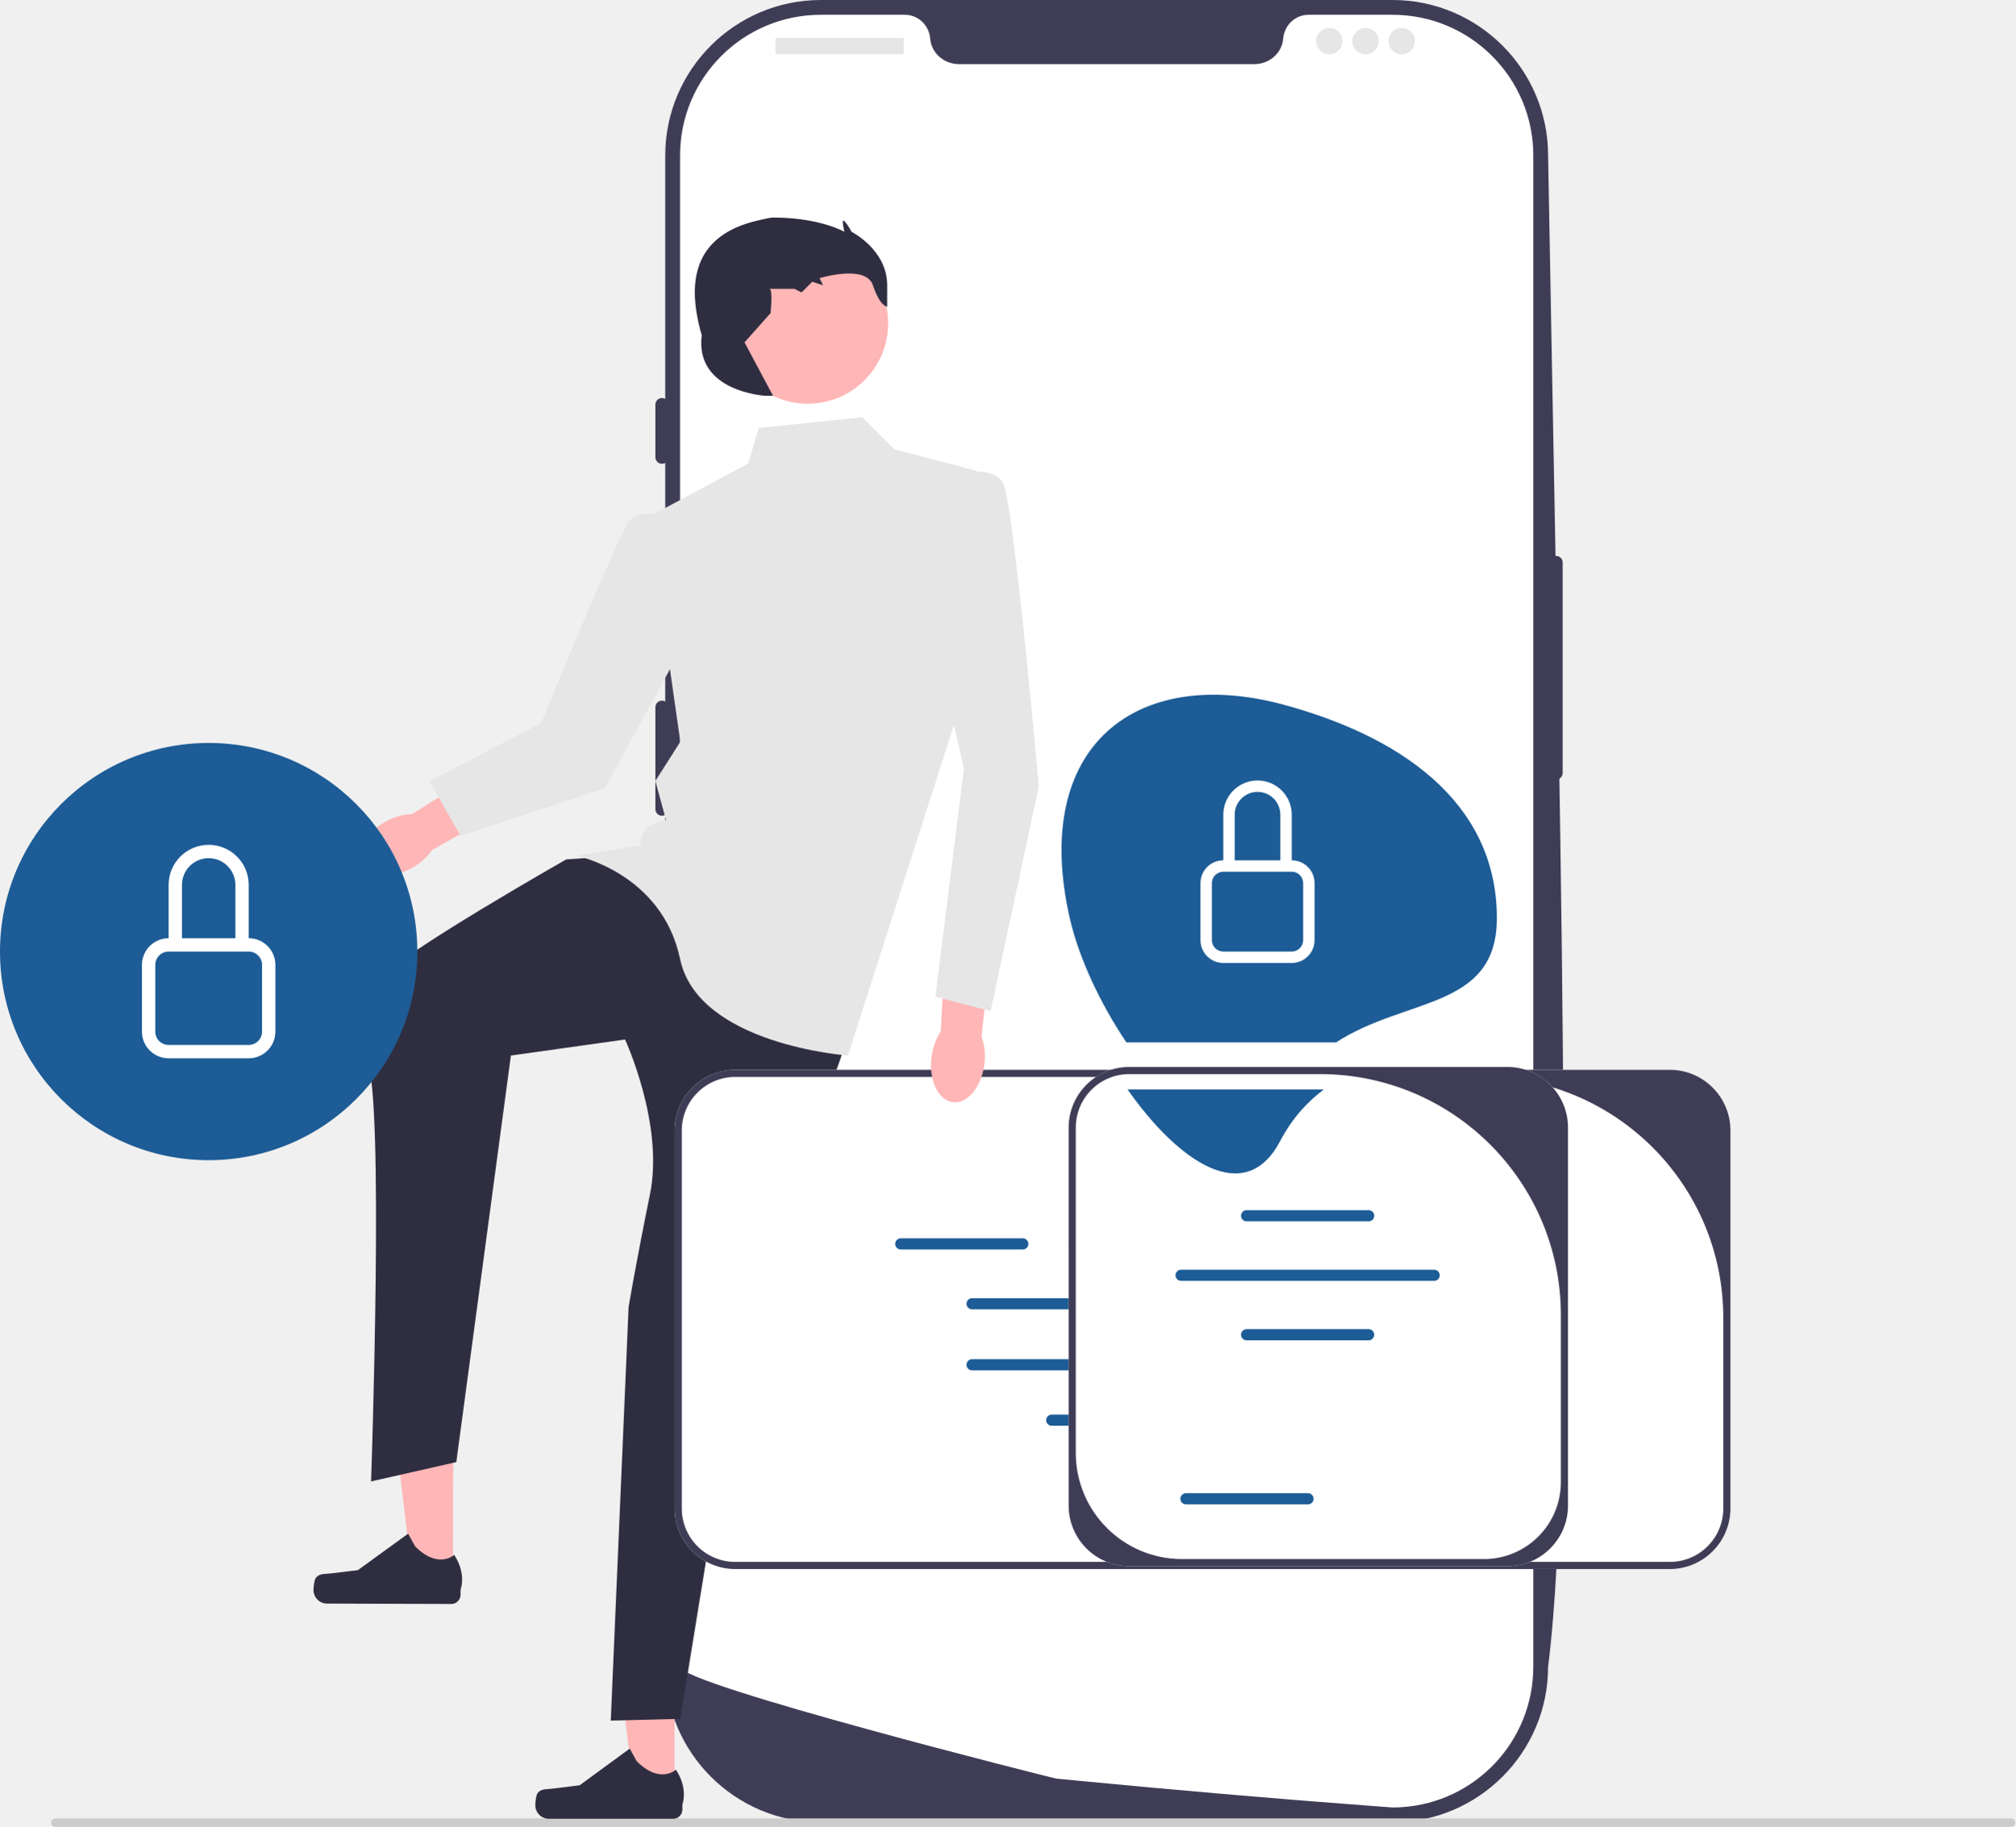
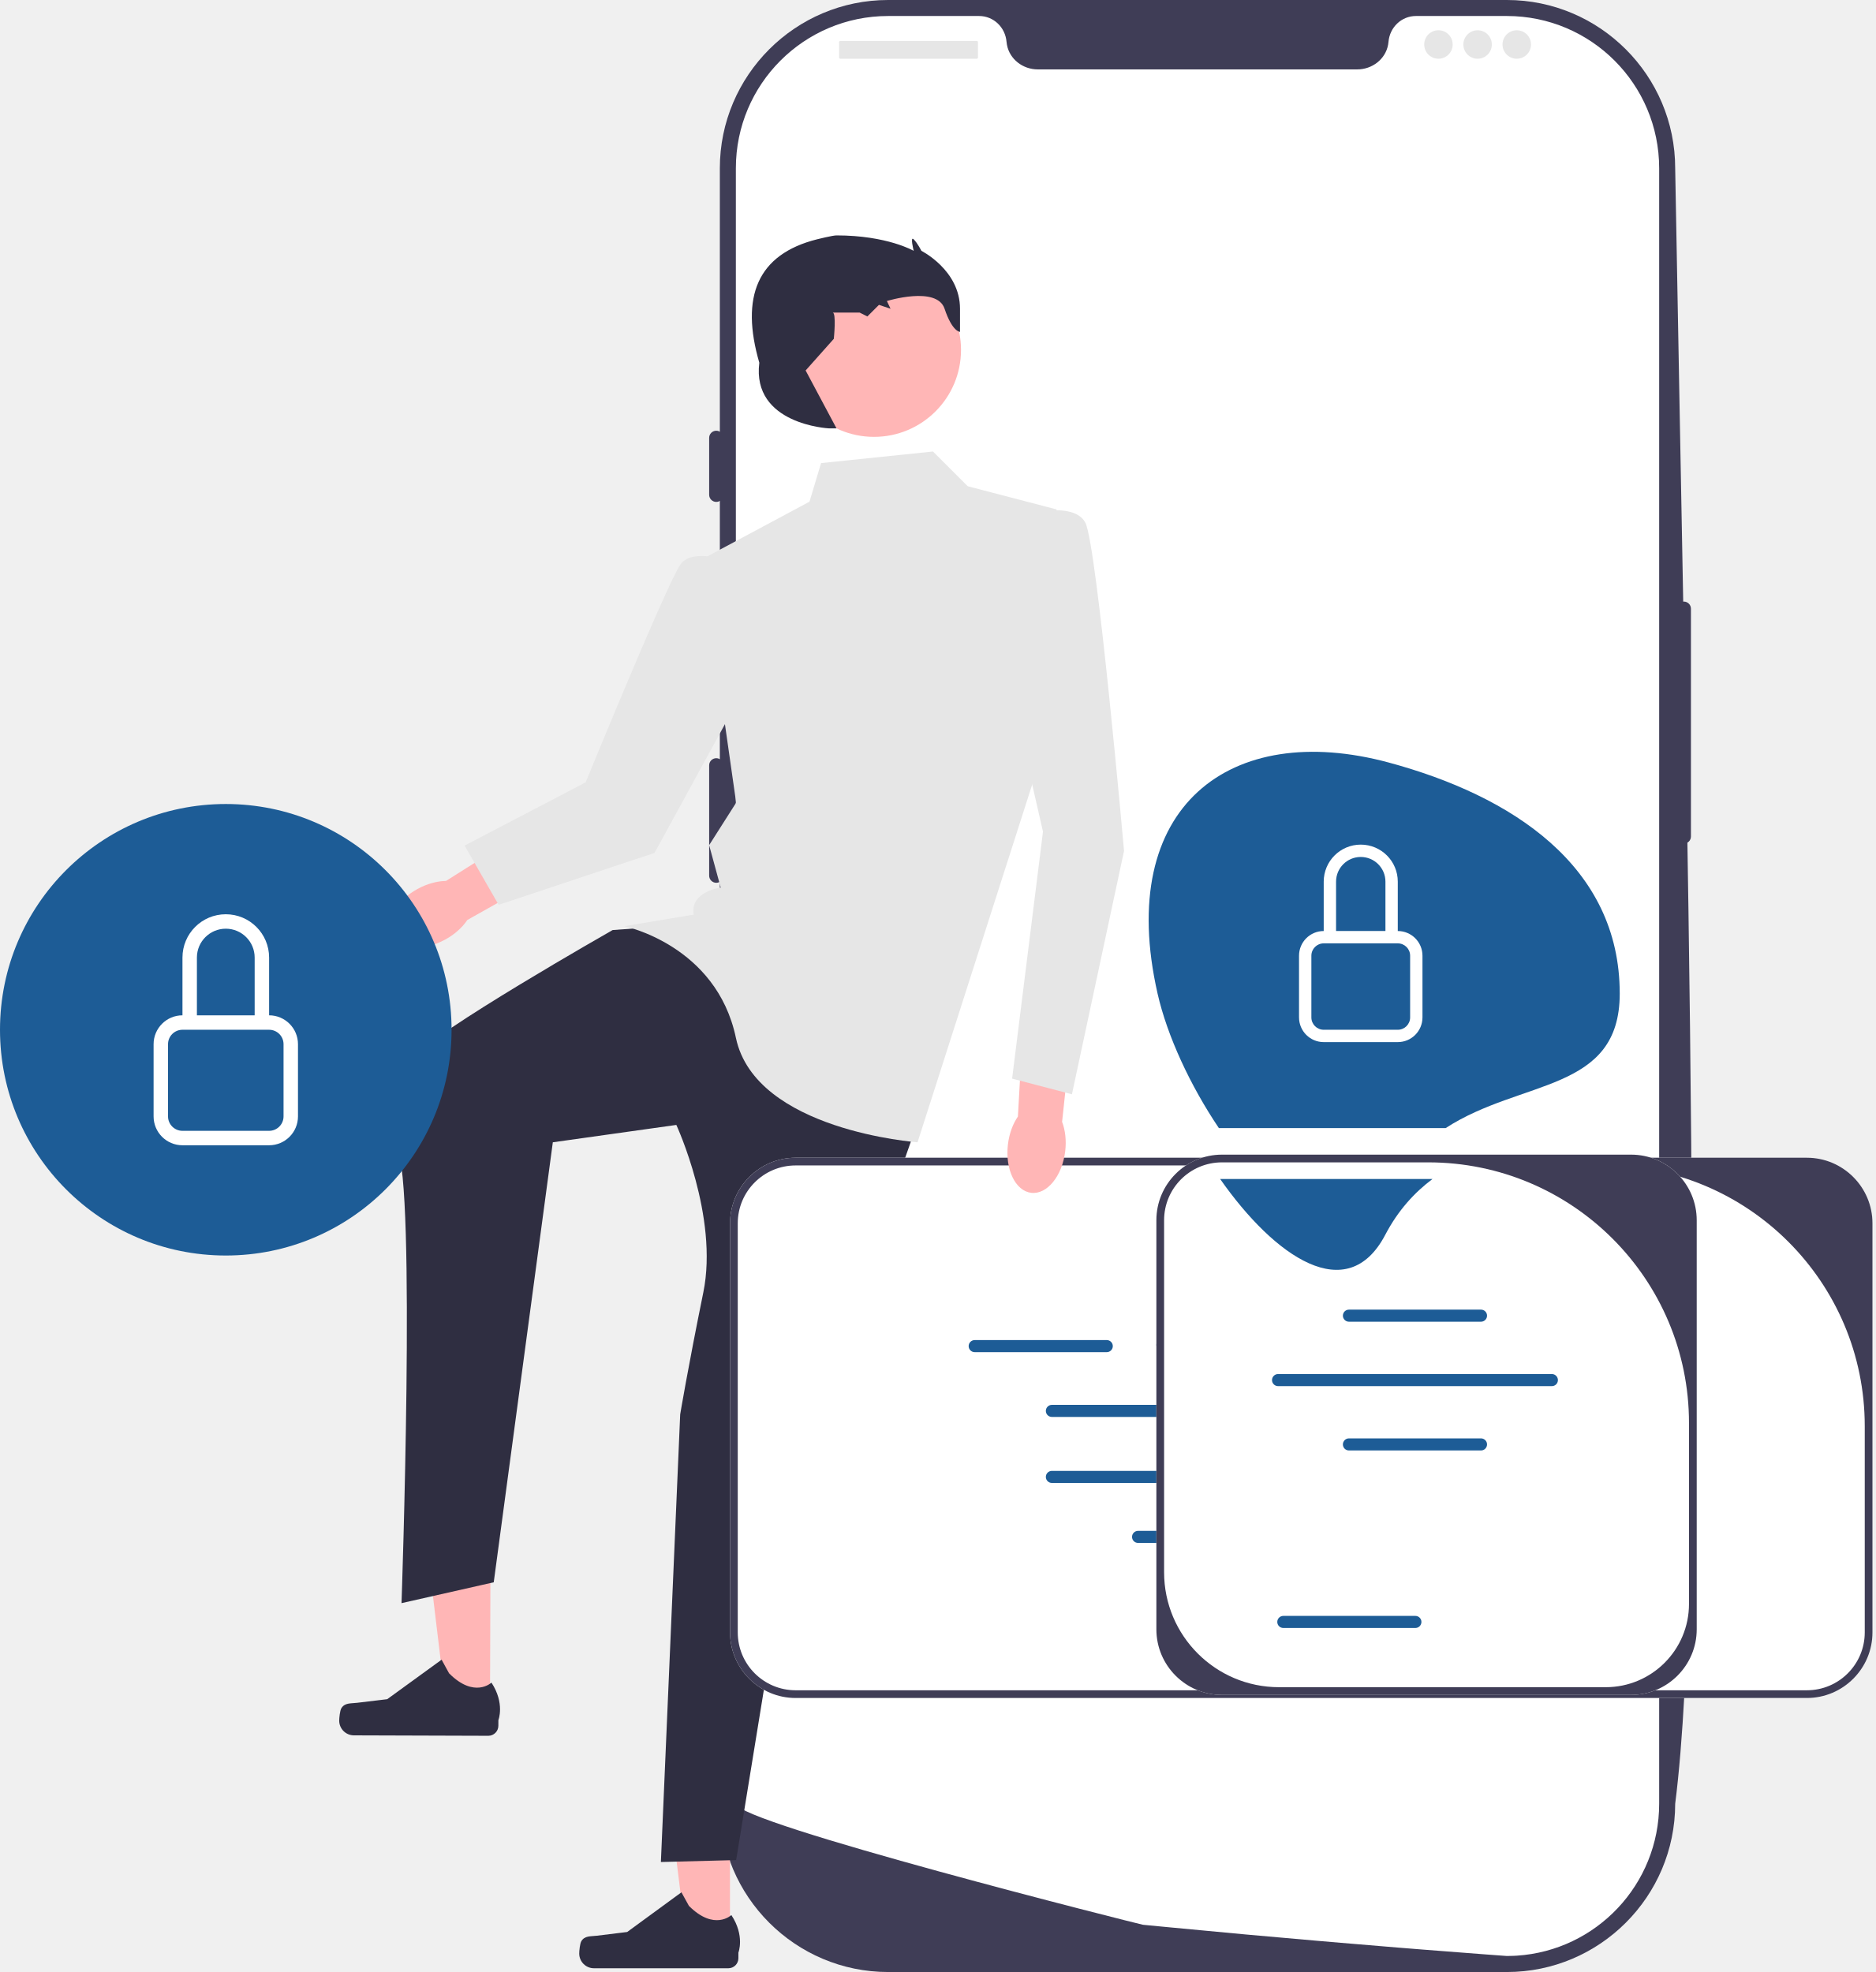
- <svg xmlns="http://www.w3.org/2000/svg" width="564.984" height="512.296" viewBox="0 0 564.984 512.296">
-   <g>
-     <path d="M390.427,511.006H230.114c-24.045,0-43.607-19.562-43.607-43.607V43.607c0-24.045,19.562-43.607,43.607-43.607h160.312c24.044,0,43.606,19.562,43.606,43.607,2.984,170.182,8.073,360.758,0,423.792,0,24.045-19.562,43.607-43.606,43.607l-0,0Z" fill="#3f3d56" />
-     <path d="M436.269,155.885c-1.017,0-1.845,.827-1.845,1.845v59.033c0,1.017,.827,1.845,1.845,1.845s1.845-.827,1.845-1.845v-59.033c0-1.017-.827-1.845-1.845-1.845Z" fill="#3f3d56" />
-     <path d="M429.883,43.607V467.391c0,20.929-16.289,38.049-36.886,39.377h-.009c-.304,.018-.609,.037-.922,.046-.544,.028-1.088,.037-1.642,.037,0,0-2.029-.148-5.737-.424-3.745-.277-9.196-.692-15.994-1.236-2.038-.157-4.188-.332-6.457-.517-4.52-.369-9.482-.775-14.804-1.236-2.121-.175-4.317-.369-6.558-.563-11.456-.987-24.287-2.14-37.818-3.45-2.288-.212-4.594-.434-6.918-.664-.609-.065-105.477-26.427-105.477-31.371V43.607c0-21.796,17.664-39.46,39.46-39.46h23.558c3.763,0,6.789,2.933,7.112,6.687,.028,.249,.055,.498,.101,.747,.683,3.773,4.142,6.401,7.979,6.401h82.805c3.837,0,7.296-2.629,7.979-6.401,.046-.249,.074-.498,.102-.747,.323-3.754,3.348-6.687,7.112-6.687h23.558c21.796,0,39.46,17.664,39.46,39.46h-0Z" fill="#fff" />
-     <path d="M185.585,111.61c-1.017,0-1.845,.827-1.845,1.845v14.758c0,1.017,.827,1.845,1.845,1.845s1.845-.827,1.845-1.845v-14.758c0-1.017-.827-1.845-1.845-1.845Z" fill="#3f3d56" />
-     <path d="M185.585,155.885c-1.017,0-1.845,.827-1.845,1.845v28.594c0,1.017,.827,1.845,1.845,1.845s1.845-.827,1.845-1.845v-28.594c0-1.017-.827-1.845-1.845-1.845v0Z" fill="#3f3d56" />
-     <path d="M185.585,196.47c-1.017,0-1.845,.827-1.845,1.845v28.594c0,1.017,.827,1.845,1.845,1.845s1.845-.827,1.845-1.845v-28.594c0-1.017-.827-1.845-1.845-1.845Z" fill="#3f3d56" />
-     <rect x="217.408" y="10.608" width="35.973" height="4.612" rx=".31" ry=".31" fill="#e6e6e6" />
-     <circle cx="372.694" cy="11.53" r="3.69" fill="#e6e6e6" />
-     <circle cx="382.84" cy="11.53" r="3.69" fill="#e6e6e6" />
-     <circle cx="392.987" cy="11.53" r="3.69" fill="#e6e6e6" />
-   </g>
-   <path d="M14.314,511.106c0,.66,.53,1.19,1.19,1.19H563.794c.66,0,1.19-.53,1.19-1.19,0-.66-.53-1.19-1.19-1.19H15.504c-.66,0-1.19,.53-1.19,1.19Z" fill="#ccc" />
-   <g>
-     <polygon points="189.133 503.29 177.89 503.289 172.541 459.92 189.136 459.921 189.133 503.29" fill="#ffb6b6" />
-     <path d="M150.611,503.035h0c-.35,.59-.535,2.493-.535,3.178h0c0,2.108,1.709,3.816,3.816,3.816h34.821c1.438,0,2.603-1.166,2.603-2.603v-1.45s1.723-4.357-1.824-9.727c0,0-4.408,4.205-10.994-2.381l-1.942-3.518-14.059,10.282-7.793,.959c-1.705,.21-3.216-.033-4.093,1.444h-0v0Z" fill="#2f2e41" />
-   </g>
-   <g>
-     <polygon points="126.954 443.052 115.71 443.015 110.499 399.629 127.094 399.683 126.954 443.052" fill="#ffb6b6" />
-     <path d="M88.432,442.675h0c-.352,.589-.543,2.491-.545,3.177h0c-.007,2.108,1.696,3.822,3.804,3.828l34.82,.111c1.438,.005,2.607-1.157,2.612-2.595l.005-1.45s1.736-4.352-1.793-9.733c0,0-4.421,4.191-10.986-2.416l-1.931-3.525-14.092,10.237-7.796,.934c-1.706,.204-3.216-.043-4.098,1.431h-0Z" fill="#2f2e41" />
-   </g>
-   <path d="M172.734,240l-14,1s-47.396,26.947-51.396,32.947-9.5,14.5-4.5,23.5,1.195,117.973,1.195,117.973l23.893-5.405,15.308-114.015,32-4.5s11,23.732,7,43.366-6,31.634-6,31.634l-5,116,19.5-.5,17.5-107.5,30-85-39-46-26.5-3.5Z" fill="#2f2e41" />
-   <path d="M241.734,117l-29,3-3,10-28,15,9,63-7,11,3,11s-8,1-7,7l-18,3s23.874,4.874,28.937,28.937,47.063,27.063,47.063,27.063l33-103,3-61-23-6-9-9Z" fill="#e6e6e6" />
-   <circle cx="226.451" cy="90.661" r="22.544" fill="#ffb6b6" />
-   <path d="M214.734,111h0s-20-1-18-17c-4.95-17.038-.569-28.101,15-32,0,0,4-1,5-1,13.153,0,20,4,20,4,0,0-1-3.961,0-2.98s2,2.98,2,2.98c0,0,10,5,10,15s0,6,0,6c0,0-2,0-4-6s-14.949-2-14.949-2l.949,2-3-1-3,3-2-1s-8,0-7,0,.303,6.796,.303,6.796l-7.303,8.204,8,15h-2Z" fill="#2f2e41" />
-   <path d="M108.18,230.354c-5.693,3.107-8.706,8.563-6.728,12.186s8.196,4.041,13.889,.934c2.492-1.36,4.471-3.17,5.742-5.08l23.959-13.469-6.56-11.109-22.923,14.457c-2.294,.036-4.886,.721-7.379,2.081Z" fill="#ffb6b6" />
-   <path d="M188.978,145.467s-9.392-3.576-12.628,.729-24.613,56.535-24.613,56.535l-31.364,16.38,8.82,15.359,40.387-13.446,26.647-48.733-7.249-26.823Z" fill="#e6e6e6" />
-   <g>
-     <path d="M485.149,316.998v106c0,9.374-7.626,17-17,17H206.149c-9.374,0-17-7.626-17-17v-106c0-9.374,7.626-17,17-17H468.149c9.374,0,17,7.626,17,17Z" fill="#fff" />
-     <path d="M485.149,316.998v106c0,9.374-7.626,17-17,17H206.149c-9.374,0-17-7.626-17-17v-106c0-9.374,7.626-17,17-17H468.149c9.374,0,17,7.626,17,17Zm-17,121c8.284,0,15-6.716,15-15v-53.441c0-37.312-30.247-67.559-67.559-67.559H206.149c-8.284,0-15,6.716-15,15v106c0,8.284,6.716,15,15,15H468.149Z" fill="#3f3d56" />
-     <g>
-       <path d="M306.76,364.039h-34.221c-.863,0-1.565,.702-1.565,1.564s.702,1.565,1.565,1.565h34.221c.863,0,1.564-.702,1.564-1.565s-.702-1.564-1.564-1.564Z" fill="#1d5c96" />
-       <path d="M358.76,364.039h-34.221c-.863,0-1.565,.702-1.565,1.564s.702,1.565,1.565,1.565h34.221c.863,0,1.564-.702,1.564-1.565s-.702-1.564-1.564-1.564Z" fill="#1d5c96" />
-     </g>
-     <g>
-       <path d="M306.76,381.145h-34.221c-.863,0-1.565,.702-1.565,1.564s.702,1.565,1.565,1.565h34.221c.863,0,1.564-.702,1.564-1.565s-.702-1.564-1.564-1.564Z" fill="#1d5c96" />
-       <path d="M358.76,381.145h-34.221c-.863,0-1.565,.702-1.565,1.564s.702,1.565,1.565,1.565h34.221c.863,0,1.564-.702,1.564-1.565s-.702-1.564-1.564-1.564Z" fill="#1d5c96" />
-       <path d="M412.324,382.71c0-.863-.702-1.564-1.564-1.564h-34.221c-.863,0-1.565,.702-1.565,1.564s.702,1.565,1.565,1.565h34.221c.863,0,1.564-.702,1.564-1.565Z" fill="#1d5c96" />
-     </g>
-     <g>
-       <path d="M286.76,350.381c.863,0,1.564-.702,1.564-1.565s-.702-1.564-1.564-1.564h-34.221c-.863,0-1.565,.702-1.565,1.564s.702,1.565,1.565,1.565h34.221Z" fill="#1d5c96" />
-       <path d="M387.539,349.744h34.221c.863,0,1.564-.702,1.564-1.565s-.702-1.564-1.564-1.564h-34.221c-.863,0-1.565,.702-1.565,1.564s.702,1.565,1.565,1.565Z" fill="#1d5c96" />
-       <path d="M301.176,350.073h70.947c.863,0,1.564-.702,1.564-1.565s-.702-1.564-1.564-1.564h-70.947c-.863,0-1.565,.702-1.565,1.564s.702,1.565,1.565,1.565Z" fill="#1d5c96" />
-     </g>
-     <path d="M329.09,396.687h-34.221c-.863,0-1.565,.702-1.565,1.564s.702,1.565,1.565,1.565h34.221c.863,0,1.564-.702,1.564-1.565s-.702-1.564-1.564-1.564Z" fill="#1d5c96" />
-     <g>
-       <path d="M439.611,316.199v106c0,9.374-7.626,17-17,17h-106c-9.374,0-17-7.626-17-17v-106c0-9.374,7.626-17,17-17h106c9.374,0,17,7.626,17,17Z" fill="#fff" />
-       <path d="M439.611,316.199v106c0,9.374-7.626,17-17,17h-106c-9.374,0-17-7.626-17-17v-106c0-9.374,7.626-17,17-17h106c9.374,0,17,7.626,17,17Zm-23.576,121c11.916,0,21.576-9.66,21.576-21.576v-46.865c0-37.312-30.247-67.559-67.559-67.559h-53.441c-8.284,0-15,6.716-15,15v91.211c0,16.452,13.337,29.789,29.789,29.789h84.635v0h-0Z" fill="#3f3d56" />
-       <path d="M383.722,342.491h-34.221c-.863,0-1.565-.702-1.565-1.565s.702-1.564,1.565-1.564h34.221c.863,0,1.564,.702,1.564,1.564s-.702,1.565-1.564,1.565v0Z" fill="#1d5c96" />
-       <path d="M383.722,375.855h-34.221c-.863,0-1.565-.702-1.565-1.565s.702-1.564,1.565-1.564h34.221c.863,0,1.564,.702,1.564,1.564s-.702,1.565-1.564,1.565v0Z" fill="#1d5c96" />
-       <path d="M366.722,421.855h-34.221c-.863,0-1.565-.702-1.565-1.565s.702-1.564,1.565-1.564h34.221c.863,0,1.564,.702,1.564,1.564s-.702,1.565-1.564,1.565v0Z" fill="#1d5c96" />
-       <path d="M402.085,359.184h-70.947c-.863,0-1.565-.702-1.565-1.565s.702-1.564,1.565-1.564h70.947c.863,0,1.564,.702,1.564,1.564s-.702,1.565-1.564,1.565v0Z" fill="#1d5c96" />
-     </g>
-     <g>
-       <g>
-         <path d="M419.667,257.462c0-33.067-27.948-51.258-59.873-59.873-40.931-11.046-70.908,11.306-59.873,59.873,2.501,11.007,8.482,23.863,15.886,34.86h58.754c19.626-12.777,45.106-9.194,45.106-34.86Z" fill="#1d5c96" />
-         <path d="M358.914,319.972c3.342-6.371,7.579-10.968,12.248-14.467h-55.03c14.164,20.232,32.947,33.217,42.782,14.467Z" fill="#1d5c96" />
-       </g>
-       <path d="M352.564,222.062c3.533,0,6.397,2.864,6.397,6.397v12.794h-12.794v-12.794c0-3.533,2.864-6.397,6.397-6.397Zm9.595,19.19v-12.794c0-5.299-4.296-9.595-9.595-9.595s-9.595,4.296-9.595,9.595v12.794c-3.533,0-6.397,2.864-6.397,6.397v15.992c0,3.533,2.864,6.397,6.397,6.397h19.19c3.533,0,6.397-2.864,6.397-6.397v-15.992c0-3.533-2.864-6.397-6.397-6.397h0Zm-19.19,3.198h19.19c1.766,0,3.198,1.432,3.198,3.198v15.992c0,1.766-1.432,3.198-3.198,3.198h-19.19c-1.766,0-3.198-1.432-3.198-3.198v-15.992c0-1.766,1.432-3.198,3.198-3.198Z" fill="#fff" />
-     </g>
-   </g>
-   <path d="M261.15,296.543c-.771,6.44,1.926,12.059,6.024,12.549s8.046-4.332,8.817-10.772c.338-2.819,.011-5.481-.808-7.624l2.926-27.329-12.854-1.1-1.52,27.058c-1.301,1.889-2.247,4.398-2.585,7.217Z" fill="#ffb6b6" />
-   <path d="M264.234,133.5s14-4,17,2,10,85,10,85l-13.5,63.059-15.5-4.059,8-64-11-48,5-34Z" fill="#e6e6e6" />
-   <g>
-     <circle cx="58.5" cy="266.84" r="58.5" fill="#1d5c96" />
-     <path d="M58.5,240.651c4.133,0,7.483,3.35,7.483,7.483v14.965h-14.965v-14.965c0-4.133,3.35-7.483,7.483-7.483Zm11.224,22.448v-14.965c0-6.199-5.025-11.224-11.224-11.224s-11.224,5.025-11.224,11.224v14.965c-4.133,0-7.483,3.35-7.483,7.483v18.706c0,4.133,3.35,7.483,7.483,7.483h22.448c4.133,0,7.483-3.35,7.483-7.483v-18.706c0-4.133-3.35-7.483-7.483-7.483h0Zm-22.448,3.741h22.448c2.066,0,3.741,1.675,3.741,3.741v18.706c0,2.066-1.675,3.741-3.741,3.741h-22.448c-2.066,0-3.741-1.675-3.741-3.741v-18.706c0-2.066,1.675-3.741,3.741-3.741Z" fill="#fff" />
-   </g>
+ <svg xmlns="http://www.w3.org/2000/svg" width="486" height="511" viewBox="0 0 486 511" fill="none">
+   <path d="M390.427 511.006H230.114C206.07 511.006 186.508 491.444 186.508 467.399V43.607C186.508 19.562 206.07 0 230.114 0H390.427C414.471 0 434.033 19.562 434.033 43.607C437.017 213.789 442.106 404.365 434.033 467.399C434.033 491.444 414.471 511.006 390.427 511.006Z" fill="#3F3D56" />
+   <path d="M436.269 155.885C435.251 155.885 434.424 156.712 434.424 157.729V216.762C434.424 217.78 435.251 218.607 436.269 218.607C437.286 218.607 438.114 217.78 438.114 216.762V157.729C438.114 156.712 437.286 155.885 436.269 155.885Z" fill="#3F3D56" />
+   <path d="M429.883 43.607V467.391C429.883 488.32 413.593 505.44 392.996 506.768H392.987C392.683 506.787 392.378 506.805 392.065 506.814C391.52 506.842 390.976 506.851 390.423 506.851C390.423 506.851 388.394 506.704 384.686 506.427C380.941 506.15 375.489 505.735 368.691 505.191C366.653 505.034 364.504 504.859 362.234 504.674C357.715 504.306 352.752 503.9 347.43 503.438C345.309 503.263 343.113 503.07 340.872 502.876C329.416 501.889 316.585 500.736 303.054 499.426C300.766 499.214 298.46 498.993 296.136 498.762C295.527 498.697 190.659 472.335 190.659 467.391V43.607C190.659 21.811 208.323 4.147 230.119 4.147H253.677C257.44 4.147 260.465 7.081 260.788 10.835C260.816 11.084 260.844 11.333 260.89 11.582C261.572 15.354 265.031 17.983 268.868 17.983H351.673C355.51 17.983 358.969 15.354 359.652 11.582C359.698 11.333 359.726 11.084 359.753 10.835C360.076 7.081 363.102 4.147 366.865 4.147H390.423C412.219 4.147 429.883 21.811 429.883 43.607Z" fill="white" />
+   <path d="M185.585 111.61C184.568 111.61 183.74 112.437 183.74 113.454V128.213C183.74 129.23 184.568 130.058 185.585 130.058C186.603 130.058 187.43 129.23 187.43 128.213V113.454C187.43 112.437 186.603 111.61 185.585 111.61Z" fill="#3F3D56" />
+   <path d="M185.585 155.885C184.568 155.885 183.74 156.712 183.74 157.729V186.323C183.74 187.341 184.568 188.168 185.585 188.168C186.603 188.168 187.43 187.341 187.43 186.323V157.729C187.43 156.712 186.603 155.885 185.585 155.885Z" fill="#3F3D56" />
+   <path d="M185.585 196.47C184.568 196.47 183.74 197.297 183.74 198.315V226.909C183.74 227.926 184.568 228.754 185.585 228.754C186.603 228.754 187.43 227.926 187.43 226.909V198.315C187.43 197.297 186.603 196.47 185.585 196.47Z" fill="#3F3D56" />
+   <path d="M253.071 10.608H217.718C217.547 10.608 217.408 10.747 217.408 10.918V14.909C217.408 15.081 217.547 15.22 217.718 15.22H253.071C253.242 15.22 253.381 15.081 253.381 14.909V10.918C253.381 10.747 253.242 10.608 253.071 10.608Z" fill="#E6E6E6" />
+   <path d="M372.694 15.22C374.732 15.22 376.384 13.568 376.384 11.53C376.384 9.492 374.732 7.84 372.694 7.84C370.657 7.84 369.005 9.492 369.005 11.53C369.005 13.568 370.657 15.22 372.694 15.22Z" fill="#E6E6E6" />
+   <path d="M382.84 15.22C384.878 15.22 386.53 13.568 386.53 11.53C386.53 9.492 384.878 7.84 382.84 7.84C380.803 7.84 379.151 9.492 379.151 11.53C379.151 13.568 380.803 15.22 382.84 15.22Z" fill="#E6E6E6" />
+   <path d="M392.987 15.22C395.025 15.22 396.676 13.568 396.676 11.53C396.676 9.492 395.025 7.84 392.987 7.84C390.949 7.84 389.297 9.492 389.297 11.53C389.297 13.568 390.949 15.22 392.987 15.22Z" fill="#E6E6E6" />
+   <path d="M189.133 503.29L177.89 503.289L172.541 459.92L189.136 459.921L189.133 503.29Z" fill="#FFB6B6" />
+   <path d="M150.611 503.035C150.261 503.625 150.076 505.528 150.076 506.214C150.076 508.321 151.785 510.03 153.892 510.03H188.713C190.151 510.03 191.316 508.864 191.316 507.426V505.977C191.316 505.977 193.039 501.62 189.492 496.249C189.492 496.249 185.085 500.454 178.498 493.868L176.556 490.35L162.497 500.632L154.704 501.591C153 501.801 151.488 501.558 150.611 503.035Z" fill="#2F2E41" />
+   <path d="M126.954 443.052L115.71 443.015L110.499 399.629L127.094 399.683L126.954 443.052Z" fill="#FFB6B6" />
+   <path d="M88.432 442.675C88.08 443.263 87.889 445.166 87.887 445.851C87.88 447.959 89.584 449.673 91.691 449.68L126.512 449.79C127.95 449.795 129.119 448.633 129.123 447.195L129.128 445.745C129.128 445.745 130.864 441.394 127.335 436.012C127.335 436.012 122.914 440.203 116.349 433.596L114.418 430.072L100.326 440.309L92.53 441.243C90.825 441.448 89.314 441.201 88.432 442.675Z" fill="#2F2E41" />
+   <path d="M172.734 240L158.734 241C158.734 241 111.339 267.947 107.339 273.947C103.339 279.947 97.839 288.447 102.839 297.447C107.839 306.447 104.033 415.42 104.033 415.42L127.926 410.015L143.234 296L175.234 291.5C175.234 291.5 186.234 315.232 182.234 334.866C178.234 354.5 176.234 366.5 176.234 366.5L171.234 482.5L190.734 482L208.234 374.5L238.234 289.5L199.234 243.5L172.734 240Z" fill="#2F2E41" />
+   <path d="M241.734 117L212.734 120L209.734 130L181.734 145L190.734 208L183.734 219L186.734 230C186.734 230 178.734 231 179.734 237L161.734 240C161.734 240 185.609 244.874 190.671 268.937C195.734 293 237.734 296 237.734 296L270.734 193L273.734 132L250.734 126L241.734 117Z" fill="#E6E6E6" />
+   <path d="M226.451 113.205C238.902 113.205 248.995 103.112 248.995 90.661C248.995 78.211 238.902 68.117 226.451 68.117C214 68.117 203.907 78.211 203.907 90.661C203.907 103.112 214 113.205 226.451 113.205Z" fill="#FFB6B6" />
+   <path d="M214.734 111C214.734 111 194.734 110 196.734 94C191.784 76.962 196.166 65.899 211.734 62C211.734 62 215.734 61 216.734 61C229.887 61 236.734 65 236.734 65C236.734 65 235.734 61.039 236.734 62.02C237.734 63 238.734 65 238.734 65C238.734 65 248.734 70 248.734 80C248.734 90 248.734 86 248.734 86C248.734 86 246.734 86 244.734 80C242.734 74 229.786 78 229.786 78L230.734 80L227.734 79L224.734 82L222.734 81C222.734 81 214.734 81 215.734 81C216.734 81 216.038 87.796 216.038 87.796L208.734 96L216.734 111H214.734Z" fill="#2F2E41" />
+   <path d="M108.18 230.354C102.487 233.461 99.474 238.917 101.452 242.54C103.429 246.163 109.647 246.581 115.341 243.474C117.833 242.114 119.811 240.304 121.082 238.394L145.042 224.925L138.482 213.816L115.559 228.273C113.265 228.309 110.672 228.994 108.18 230.354Z" fill="#FFB6B6" />
+   <path d="M188.978 145.467C188.978 145.467 179.586 141.891 176.35 146.195C173.114 150.5 151.737 202.73 151.737 202.73L120.373 219.11L129.193 234.469L169.581 221.023L196.227 172.289L188.978 145.467Z" fill="#E6E6E6" />
+   <path d="M485.149 316.998V422.998C485.149 432.372 477.523 439.998 468.149 439.998H206.149C196.775 439.998 189.149 432.372 189.149 422.998V316.998C189.149 307.624 196.775 299.998 206.149 299.998H468.149C477.523 299.998 485.149 307.624 485.149 316.998Z" fill="white" />
+   <path d="M485.149 316.998V422.998C485.149 432.372 477.523 439.998 468.149 439.998H206.149C196.775 439.998 189.149 432.372 189.149 422.998V316.998C189.149 307.624 196.775 299.998 206.149 299.998H468.149C477.523 299.998 485.149 307.624 485.149 316.998ZM468.149 437.998C476.434 437.998 483.149 431.282 483.149 422.998V369.557C483.149 332.245 452.902 301.998 415.59 301.998H206.149C197.865 301.998 191.149 308.714 191.149 316.998V422.998C191.149 431.282 197.865 437.998 206.149 437.998H468.149Z" fill="#3F3D56" />
+   <path d="M306.76 364.039H272.539C271.676 364.039 270.974 364.741 270.974 365.604C270.974 366.466 271.676 367.169 272.539 367.169H306.76C307.622 367.169 308.324 366.466 308.324 365.604C308.324 364.741 307.622 364.039 306.76 364.039Z" fill="#1D5C96" />
+   <path d="M358.76 364.039H324.539C323.676 364.039 322.974 364.741 322.974 365.604C322.974 366.466 323.676 367.169 324.539 367.169H358.76C359.622 367.169 360.324 366.466 360.324 365.604C360.324 364.741 359.622 364.039 358.76 364.039Z" fill="#1D5C96" />
+   <path d="M306.76 381.145H272.539C271.676 381.145 270.974 381.847 270.974 382.71C270.974 383.573 271.676 384.275 272.539 384.275H306.76C307.622 384.275 308.324 383.573 308.324 382.71C308.324 381.847 307.622 381.145 306.76 381.145Z" fill="#1D5C96" />
+   <path d="M358.76 381.145H324.539C323.676 381.145 322.974 381.847 322.974 382.71C322.974 383.573 323.676 384.275 324.539 384.275H358.76C359.622 384.275 360.324 383.573 360.324 382.71C360.324 381.847 359.622 381.145 358.76 381.145Z" fill="#1D5C96" />
+   <path d="M412.324 382.71C412.324 381.847 411.622 381.146 410.76 381.146H376.539C375.676 381.146 374.974 381.847 374.974 382.71C374.974 383.573 375.676 384.275 376.539 384.275H410.76C411.622 384.275 412.324 383.573 412.324 382.71Z" fill="#1D5C96" />
+   <path d="M286.76 350.381C287.622 350.381 288.324 349.679 288.324 348.816C288.324 347.953 287.622 347.252 286.76 347.252H252.539C251.676 347.252 250.974 347.953 250.974 348.816C250.974 349.679 251.676 350.381 252.539 350.381H286.76Z" fill="#1D5C96" />
+   <path d="M387.539 349.744H421.76C422.622 349.744 423.324 349.042 423.324 348.18C423.324 347.317 422.622 346.615 421.76 346.615H387.539C386.676 346.615 385.974 347.317 385.974 348.18C385.974 349.042 386.676 349.744 387.539 349.744Z" fill="#1D5C96" />
+   <path d="M301.176 350.073H372.123C372.986 350.073 373.687 349.371 373.687 348.509C373.687 347.646 372.986 346.944 372.123 346.944H301.176C300.313 346.944 299.611 347.646 299.611 348.509C299.611 349.371 300.313 350.073 301.176 350.073Z" fill="#1D5C96" />
+   <path d="M329.09 396.687H294.87C294.007 396.687 293.305 397.389 293.305 398.251C293.305 399.114 294.007 399.816 294.87 399.816H329.09C329.953 399.816 330.655 399.114 330.655 398.251C330.655 397.389 329.953 396.687 329.09 396.687Z" fill="#1D5C96" />
+   <path d="M439.611 316.199V422.199C439.611 431.573 431.985 439.199 422.611 439.199H316.611C307.237 439.199 299.611 431.573 299.611 422.199V316.199C299.611 306.825 307.237 299.199 316.611 299.199H422.611C431.985 299.199 439.611 306.825 439.611 316.199Z" fill="white" />
+   <path d="M439.611 316.199V422.199C439.611 431.573 431.985 439.199 422.611 439.199H316.611C307.237 439.199 299.611 431.573 299.611 422.199V316.199C299.611 306.825 307.237 299.199 316.611 299.199H422.611C431.985 299.199 439.611 306.825 439.611 316.199ZM416.035 437.199C427.951 437.199 437.611 427.539 437.611 415.623V368.758C437.611 331.446 407.364 301.199 370.052 301.199H316.611C308.327 301.199 301.611 307.914 301.611 316.199V407.409C301.611 423.862 314.949 437.199 331.401 437.199H416.035Z" fill="#3F3D56" />
+   <path d="M383.722 342.491H349.501C348.638 342.491 347.937 341.789 347.937 340.926C347.937 340.063 348.639 339.362 349.501 339.362H383.722C384.585 339.362 385.286 340.063 385.286 340.926C385.286 341.789 384.585 342.491 383.722 342.491Z" fill="#1D5C96" />
+   <path d="M383.722 375.855H349.501C348.638 375.855 347.937 375.153 347.937 374.29C347.937 373.427 348.639 372.725 349.501 372.725H383.722C384.585 372.725 385.286 373.427 385.286 374.29C385.286 375.153 384.585 375.855 383.722 375.855Z" fill="#1D5C96" />
+   <path d="M366.722 421.855H332.501C331.638 421.855 330.937 421.153 330.937 420.29C330.937 419.427 331.639 418.725 332.501 418.725H366.722C367.585 418.725 368.286 419.427 368.286 420.29C368.286 421.153 367.585 421.855 366.722 421.855Z" fill="#1D5C96" />
+   <path d="M402.085 359.184H331.138C330.275 359.184 329.573 358.482 329.573 357.619C329.573 356.756 330.275 356.055 331.138 356.055H402.085C402.948 356.055 403.649 356.756 403.649 357.619C403.649 358.482 402.948 359.184 402.085 359.184Z" fill="#1D5C96" />
+   <path d="M419.667 257.462C419.667 224.394 391.718 206.204 359.793 197.588C318.862 186.542 288.885 208.894 299.92 257.462C302.421 268.469 308.402 281.325 315.806 292.322H374.56C394.186 279.545 419.667 283.128 419.667 257.462Z" fill="#1D5C96" />
+   <path d="M358.914 319.972C362.256 313.6 366.494 309.004 371.163 305.505H316.132C330.296 325.736 349.079 338.721 358.914 319.972Z" fill="#1D5C96" />
+   <path d="M352.564 222.062C356.097 222.062 358.961 224.926 358.961 228.459V241.253H346.167V228.459C346.167 224.926 349.031 222.062 352.564 222.062ZM362.159 241.253V228.459C362.159 223.16 357.864 218.864 352.564 218.864C347.265 218.864 342.969 223.16 342.969 228.459V241.253C339.436 241.253 336.572 244.116 336.572 247.649V263.641C336.572 267.174 339.436 270.038 342.969 270.038H362.159C365.692 270.038 368.556 267.174 368.556 263.641V247.649C368.556 244.116 365.692 241.253 362.159 241.253ZM342.969 244.451H362.159C363.926 244.451 365.358 245.883 365.358 247.649V263.641C365.358 265.408 363.926 266.84 362.159 266.84H342.969C341.203 266.84 339.771 265.408 339.771 263.641V247.649C339.771 245.883 341.203 244.451 342.969 244.451Z" fill="white" />
+   <path d="M261.15 296.543C260.379 302.983 263.076 308.602 267.174 309.093C271.273 309.584 275.22 304.761 275.991 298.321C276.329 295.502 276.002 292.84 275.184 290.697L278.11 263.368L265.255 262.268L263.735 289.326C262.434 291.215 261.488 293.724 261.15 296.543Z" fill="#FFB6B6" />
+   <path d="M264.234 133.5C264.234 133.5 278.234 129.5 281.234 135.5C284.234 141.5 291.234 220.5 291.234 220.5L277.734 283.559L262.234 279.5L270.234 215.5L259.234 167.5L264.234 133.5Z" fill="#E6E6E6" />
+   <path d="M58.5 325.34C90.809 325.34 117 299.148 117 266.84C117 234.531 90.809 208.34 58.5 208.34C26.191 208.34 0 234.531 0 266.84C0 299.148 26.191 325.34 58.5 325.34Z" fill="#1D5C96" />
+   <path d="M58.5 240.651C62.632 240.651 65.982 244.001 65.982 248.133V263.098H51.017V248.133C51.017 244.001 54.367 240.651 58.5 240.651ZM69.724 263.098V248.133C69.724 241.934 64.699 236.909 58.5 236.909C52.301 236.909 47.276 241.934 47.276 248.133V263.098C43.144 263.098 39.794 266.448 39.794 270.581V289.287C39.794 293.42 43.144 296.77 47.276 296.77H69.724C73.856 296.77 77.206 293.42 77.206 289.287V270.581C77.206 266.448 73.856 263.098 69.724 263.098ZM47.276 266.84H69.724C71.79 266.84 73.465 268.515 73.465 270.581V289.287C73.465 291.354 71.79 293.029 69.724 293.029H47.276C45.21 293.029 43.535 291.354 43.535 289.287V270.581C43.535 268.515 45.21 266.84 47.276 266.84Z" fill="white" />
</svg>
